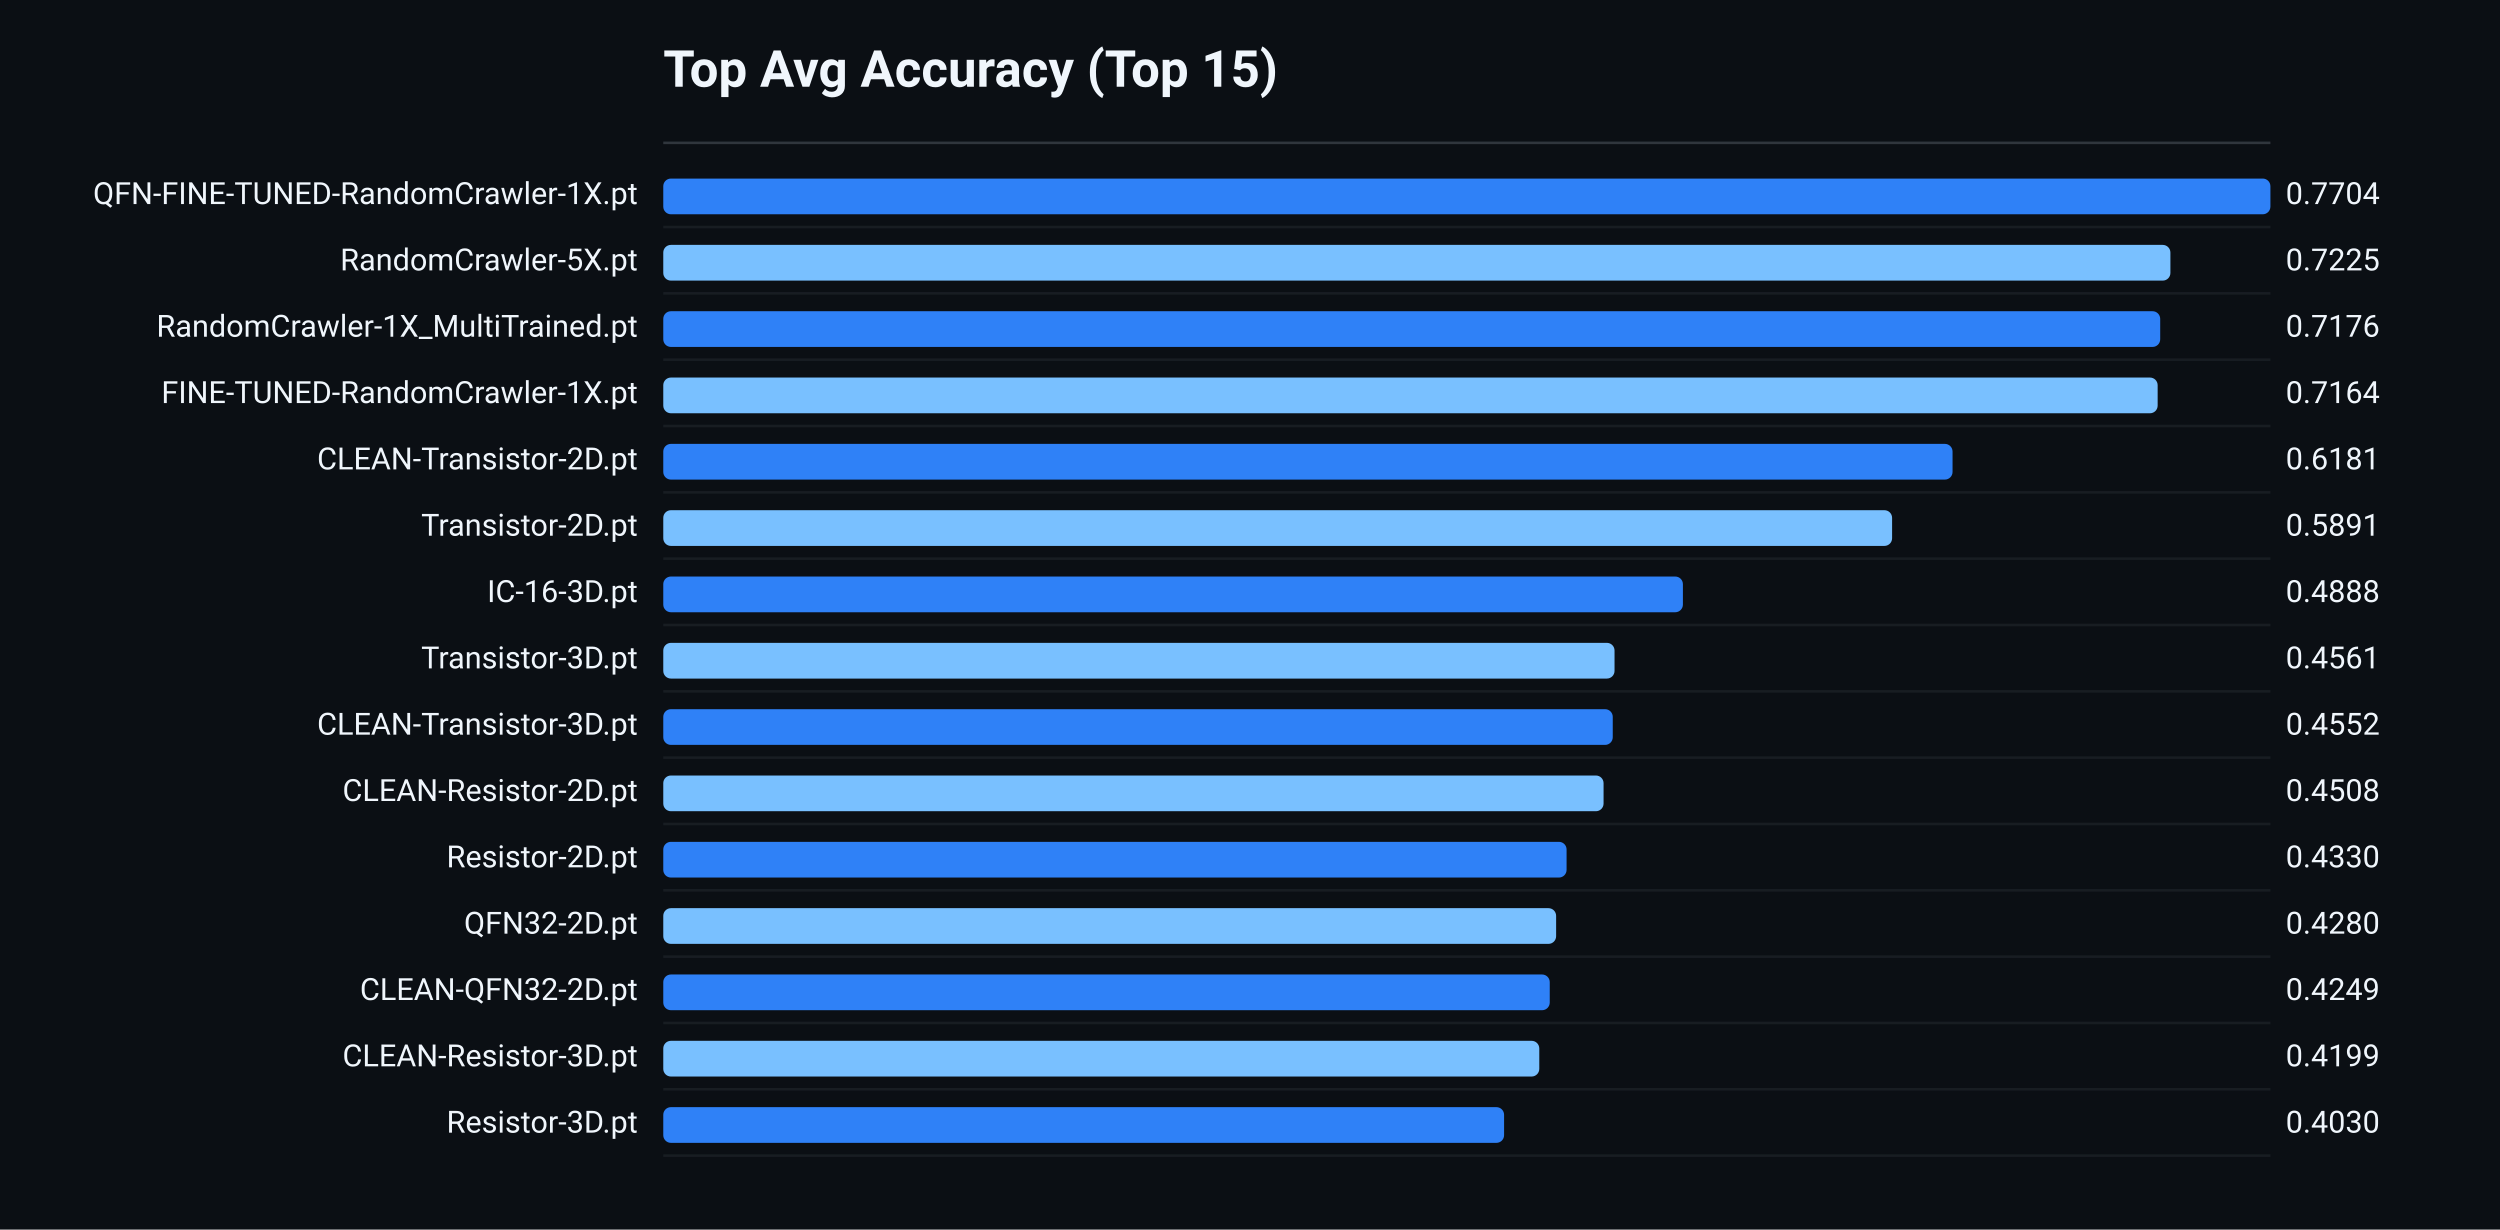
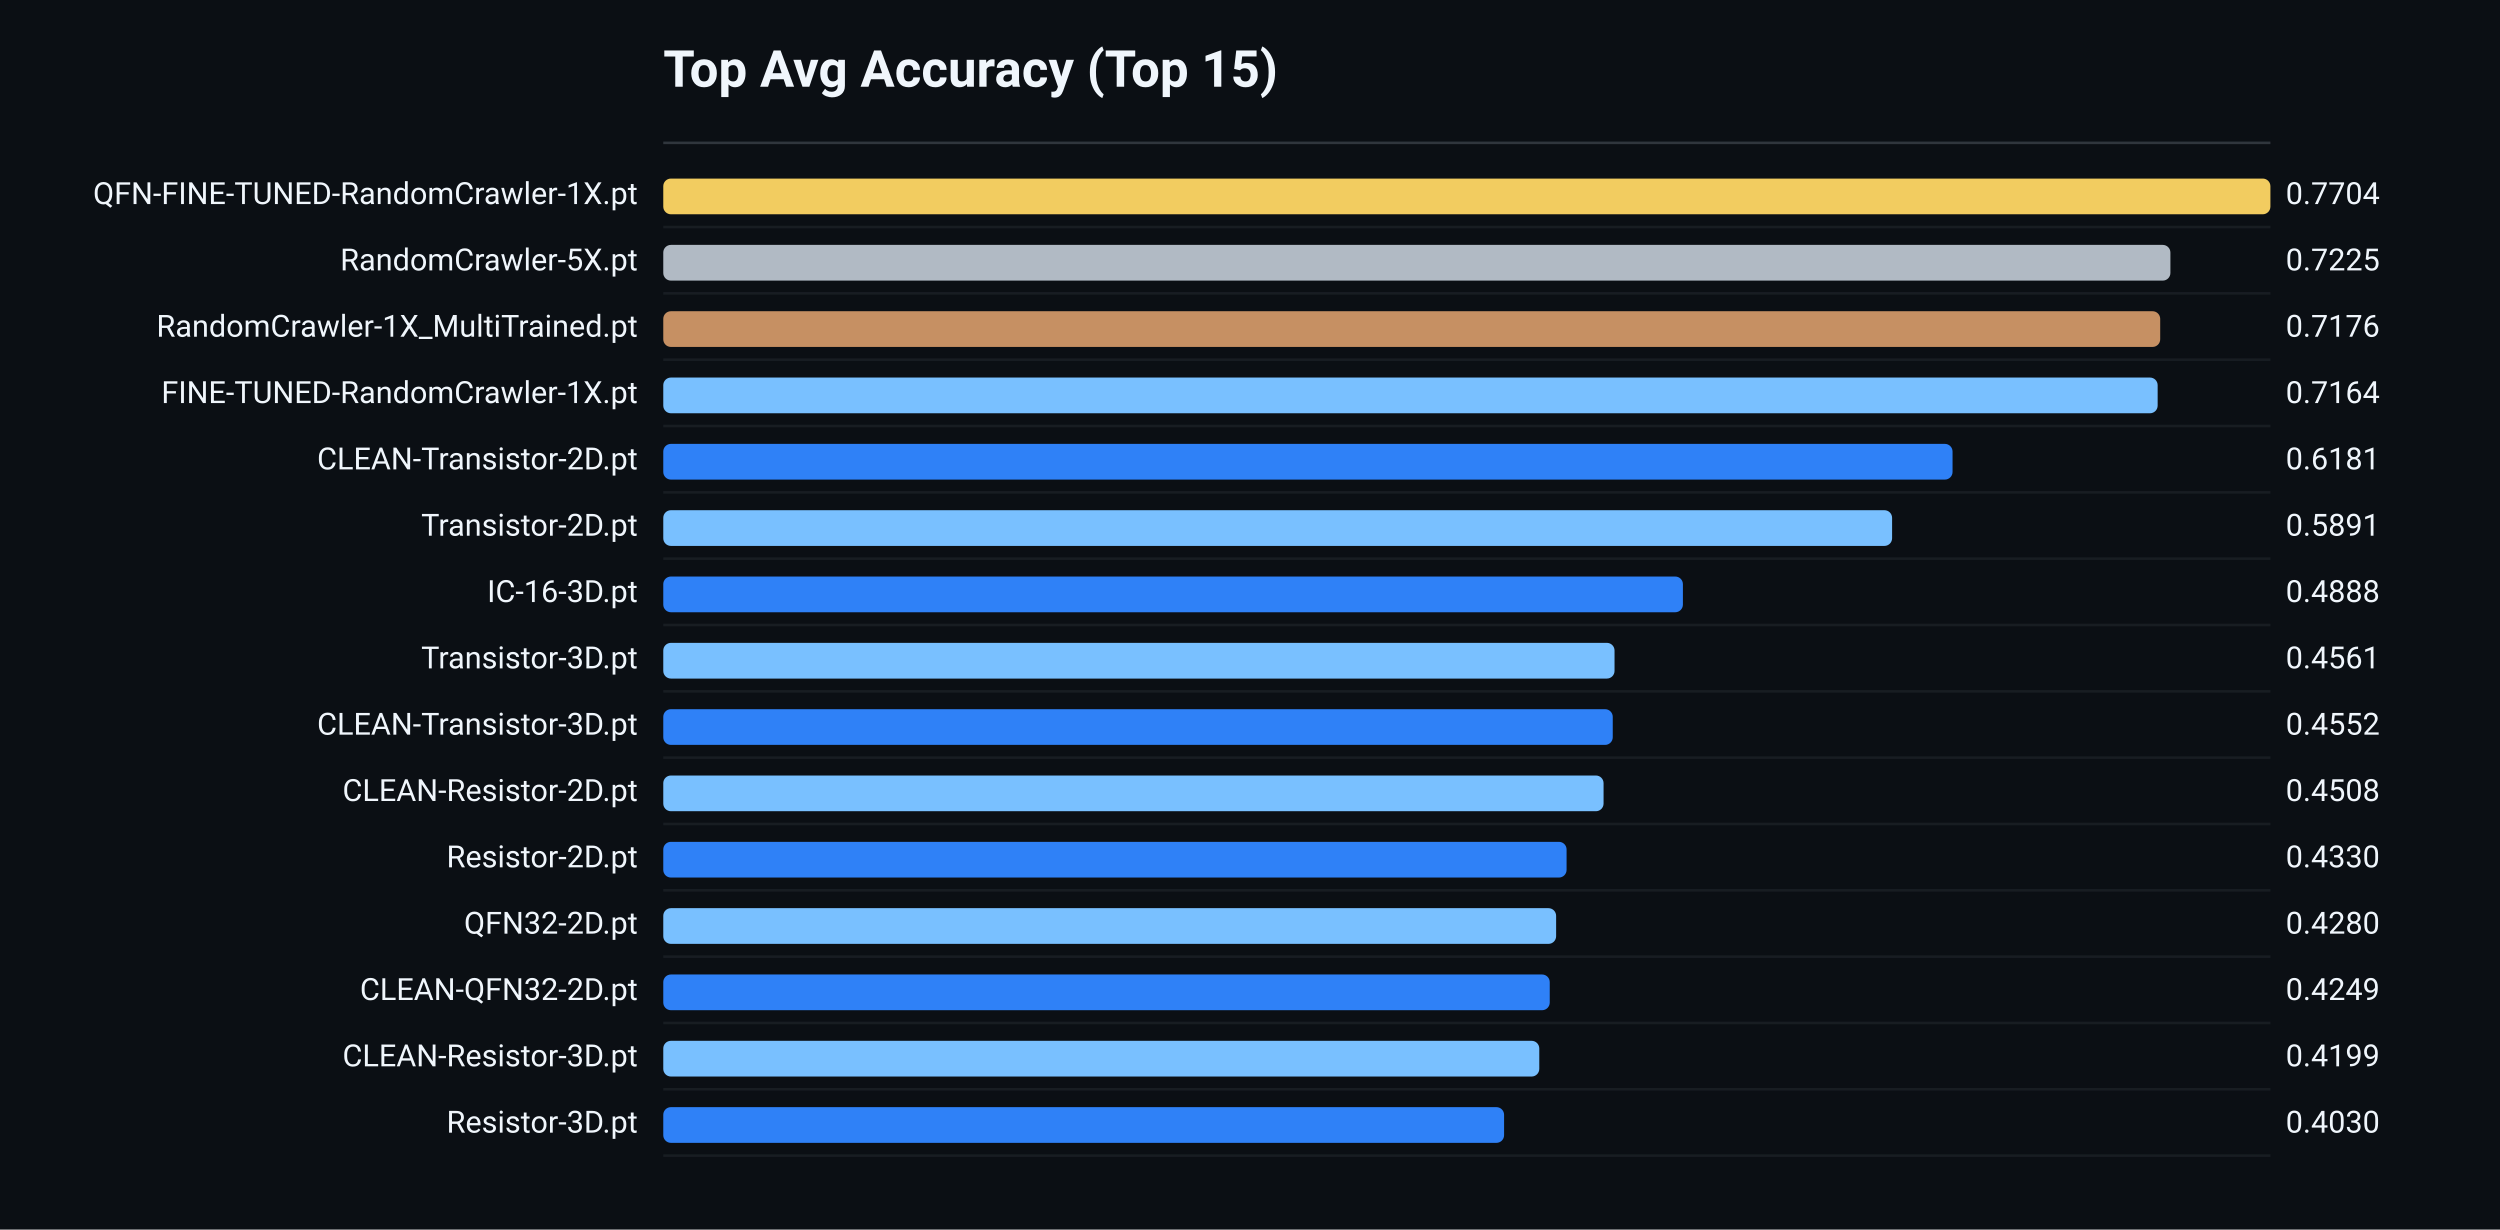
<svg xmlns="http://www.w3.org/2000/svg" width="980" height="482" viewBox="0 0 980 482">
  <rect x="0" y="0" width="980" height="482" fill="#0b0f14" />
  <text x="260" y="34" font-family="ui-sans-serif, system-ui, -apple-system, Segoe UI, Roboto, Arial" font-size="20" font-weight="700" fill="#f0f6fc">Top Avg Accuracy (Top 15)</text>
  <line x1="260" y1="56" x2="890" y2="56" stroke="#30363d" stroke-width="1" />
  <line x1="260" y1="89" x2="890" y2="89" stroke="#30363d" stroke-width="1" opacity="0.35" />
  <text x="250" y="80" text-anchor="end" font-family="ui-sans-serif, system-ui, -apple-system, Segoe UI, Roboto, Arial" font-size="12" fill="#f0f6fc">QFN-FINE-TUNED-RandomCrawler-1X.pt</text>
-   <rect x="260" y="70.0" width="630.0" height="14" rx="3" fill="#2f81f7" />
+   <rect x="260" y="70.0" width="630.0" height="14" rx="3" fill="#f2cc60" />
  <text x="896" y="80" text-anchor="start" font-family="ui-sans-serif, system-ui, -apple-system, Segoe UI, Roboto, Arial" font-size="12" fill="#f0f6fc">0.7704</text>
  <line x1="260" y1="115" x2="890" y2="115" stroke="#30363d" stroke-width="1" opacity="0.35" />
  <text x="250" y="106" text-anchor="end" font-family="ui-sans-serif, system-ui, -apple-system, Segoe UI, Roboto, Arial" font-size="12" fill="#f0f6fc">RandomCrawler-5X.pt</text>
-   <rect x="260" y="96.0" width="590.8" height="14" rx="3" fill="#79c0ff" />
+   <rect x="260" y="96.0" width="590.8" height="14" rx="3" fill="#b1bac4" />
  <text x="896" y="106" text-anchor="start" font-family="ui-sans-serif, system-ui, -apple-system, Segoe UI, Roboto, Arial" font-size="12" fill="#f0f6fc">0.7225</text>
  <line x1="260" y1="141" x2="890" y2="141" stroke="#30363d" stroke-width="1" opacity="0.35" />
  <text x="250" y="132" text-anchor="end" font-family="ui-sans-serif, system-ui, -apple-system, Segoe UI, Roboto, Arial" font-size="12" fill="#f0f6fc">RandomCrawler-1X_MultiTrained.pt</text>
-   <rect x="260" y="122.0" width="586.8" height="14" rx="3" fill="#2f81f7" />
+   <rect x="260" y="122.0" width="586.8" height="14" rx="3" fill="#c69063" />
  <text x="896" y="132" text-anchor="start" font-family="ui-sans-serif, system-ui, -apple-system, Segoe UI, Roboto, Arial" font-size="12" fill="#f0f6fc">0.7176</text>
  <line x1="260" y1="167" x2="890" y2="167" stroke="#30363d" stroke-width="1" opacity="0.35" />
  <text x="250" y="158" text-anchor="end" font-family="ui-sans-serif, system-ui, -apple-system, Segoe UI, Roboto, Arial" font-size="12" fill="#f0f6fc">FINE-TUNED-RandomCrawler-1X.pt</text>
  <rect x="260" y="148.0" width="585.8" height="14" rx="3" fill="#79c0ff" />
  <text x="896" y="158" text-anchor="start" font-family="ui-sans-serif, system-ui, -apple-system, Segoe UI, Roboto, Arial" font-size="12" fill="#f0f6fc">0.7164</text>
  <line x1="260" y1="193" x2="890" y2="193" stroke="#30363d" stroke-width="1" opacity="0.35" />
  <text x="250" y="184" text-anchor="end" font-family="ui-sans-serif, system-ui, -apple-system, Segoe UI, Roboto, Arial" font-size="12" fill="#f0f6fc">CLEAN-Transistor-2D.pt</text>
  <rect x="260" y="174.0" width="505.4" height="14" rx="3" fill="#2f81f7" />
  <text x="896" y="184" text-anchor="start" font-family="ui-sans-serif, system-ui, -apple-system, Segoe UI, Roboto, Arial" font-size="12" fill="#f0f6fc">0.6181</text>
  <line x1="260" y1="219" x2="890" y2="219" stroke="#30363d" stroke-width="1" opacity="0.35" />
  <text x="250" y="210" text-anchor="end" font-family="ui-sans-serif, system-ui, -apple-system, Segoe UI, Roboto, Arial" font-size="12" fill="#f0f6fc">Transistor-2D.pt</text>
  <rect x="260" y="200.0" width="481.7" height="14" rx="3" fill="#79c0ff" />
  <text x="896" y="210" text-anchor="start" font-family="ui-sans-serif, system-ui, -apple-system, Segoe UI, Roboto, Arial" font-size="12" fill="#f0f6fc">0.5891</text>
  <line x1="260" y1="245" x2="890" y2="245" stroke="#30363d" stroke-width="1" opacity="0.35" />
  <text x="250" y="236" text-anchor="end" font-family="ui-sans-serif, system-ui, -apple-system, Segoe UI, Roboto, Arial" font-size="12" fill="#f0f6fc">IC-16-3D.pt</text>
  <rect x="260" y="226.0" width="399.7" height="14" rx="3" fill="#2f81f7" />
  <text x="896" y="236" text-anchor="start" font-family="ui-sans-serif, system-ui, -apple-system, Segoe UI, Roboto, Arial" font-size="12" fill="#f0f6fc">0.4888</text>
  <line x1="260" y1="271" x2="890" y2="271" stroke="#30363d" stroke-width="1" opacity="0.35" />
  <text x="250" y="262" text-anchor="end" font-family="ui-sans-serif, system-ui, -apple-system, Segoe UI, Roboto, Arial" font-size="12" fill="#f0f6fc">Transistor-3D.pt</text>
  <rect x="260" y="252.0" width="372.9" height="14" rx="3" fill="#79c0ff" />
  <text x="896" y="262" text-anchor="start" font-family="ui-sans-serif, system-ui, -apple-system, Segoe UI, Roboto, Arial" font-size="12" fill="#f0f6fc">0.4561</text>
  <line x1="260" y1="297" x2="890" y2="297" stroke="#30363d" stroke-width="1" opacity="0.35" />
  <text x="250" y="288" text-anchor="end" font-family="ui-sans-serif, system-ui, -apple-system, Segoe UI, Roboto, Arial" font-size="12" fill="#f0f6fc">CLEAN-Transistor-3D.pt</text>
  <rect x="260" y="278.0" width="372.2" height="14" rx="3" fill="#2f81f7" />
  <text x="896" y="288" text-anchor="start" font-family="ui-sans-serif, system-ui, -apple-system, Segoe UI, Roboto, Arial" font-size="12" fill="#f0f6fc">0.4552</text>
  <line x1="260" y1="323" x2="890" y2="323" stroke="#30363d" stroke-width="1" opacity="0.35" />
  <text x="250" y="314" text-anchor="end" font-family="ui-sans-serif, system-ui, -apple-system, Segoe UI, Roboto, Arial" font-size="12" fill="#f0f6fc">CLEAN-Resistor-2D.pt</text>
  <rect x="260" y="304.0" width="368.6" height="14" rx="3" fill="#79c0ff" />
  <text x="896" y="314" text-anchor="start" font-family="ui-sans-serif, system-ui, -apple-system, Segoe UI, Roboto, Arial" font-size="12" fill="#f0f6fc">0.4508</text>
  <line x1="260" y1="349" x2="890" y2="349" stroke="#30363d" stroke-width="1" opacity="0.35" />
  <text x="250" y="340" text-anchor="end" font-family="ui-sans-serif, system-ui, -apple-system, Segoe UI, Roboto, Arial" font-size="12" fill="#f0f6fc">Resistor-2D.pt</text>
  <rect x="260" y="330.0" width="354.1" height="14" rx="3" fill="#2f81f7" />
  <text x="896" y="340" text-anchor="start" font-family="ui-sans-serif, system-ui, -apple-system, Segoe UI, Roboto, Arial" font-size="12" fill="#f0f6fc">0.4330</text>
  <line x1="260" y1="375" x2="890" y2="375" stroke="#30363d" stroke-width="1" opacity="0.35" />
  <text x="250" y="366" text-anchor="end" font-family="ui-sans-serif, system-ui, -apple-system, Segoe UI, Roboto, Arial" font-size="12" fill="#f0f6fc">QFN32-2D.pt</text>
  <rect x="260" y="356.0" width="350.0" height="14" rx="3" fill="#79c0ff" />
  <text x="896" y="366" text-anchor="start" font-family="ui-sans-serif, system-ui, -apple-system, Segoe UI, Roboto, Arial" font-size="12" fill="#f0f6fc">0.4280</text>
  <line x1="260" y1="401" x2="890" y2="401" stroke="#30363d" stroke-width="1" opacity="0.35" />
  <text x="250" y="392" text-anchor="end" font-family="ui-sans-serif, system-ui, -apple-system, Segoe UI, Roboto, Arial" font-size="12" fill="#f0f6fc">CLEAN-QFN32-2D.pt</text>
  <rect x="260" y="382.0" width="347.5" height="14" rx="3" fill="#2f81f7" />
  <text x="896" y="392" text-anchor="start" font-family="ui-sans-serif, system-ui, -apple-system, Segoe UI, Roboto, Arial" font-size="12" fill="#f0f6fc">0.4249</text>
  <line x1="260" y1="427" x2="890" y2="427" stroke="#30363d" stroke-width="1" opacity="0.35" />
  <text x="250" y="418" text-anchor="end" font-family="ui-sans-serif, system-ui, -apple-system, Segoe UI, Roboto, Arial" font-size="12" fill="#f0f6fc">CLEAN-Resistor-3D.pt</text>
  <rect x="260" y="408.0" width="343.4" height="14" rx="3" fill="#79c0ff" />
  <text x="896" y="418" text-anchor="start" font-family="ui-sans-serif, system-ui, -apple-system, Segoe UI, Roboto, Arial" font-size="12" fill="#f0f6fc">0.4199</text>
  <line x1="260" y1="453" x2="890" y2="453" stroke="#30363d" stroke-width="1" opacity="0.35" />
  <text x="250" y="444" text-anchor="end" font-family="ui-sans-serif, system-ui, -apple-system, Segoe UI, Roboto, Arial" font-size="12" fill="#f0f6fc">Resistor-3D.pt</text>
  <rect x="260" y="434.0" width="329.6" height="14" rx="3" fill="#2f81f7" />
  <text x="896" y="444" text-anchor="start" font-family="ui-sans-serif, system-ui, -apple-system, Segoe UI, Roboto, Arial" font-size="12" fill="#f0f6fc">0.4030</text>
</svg>
